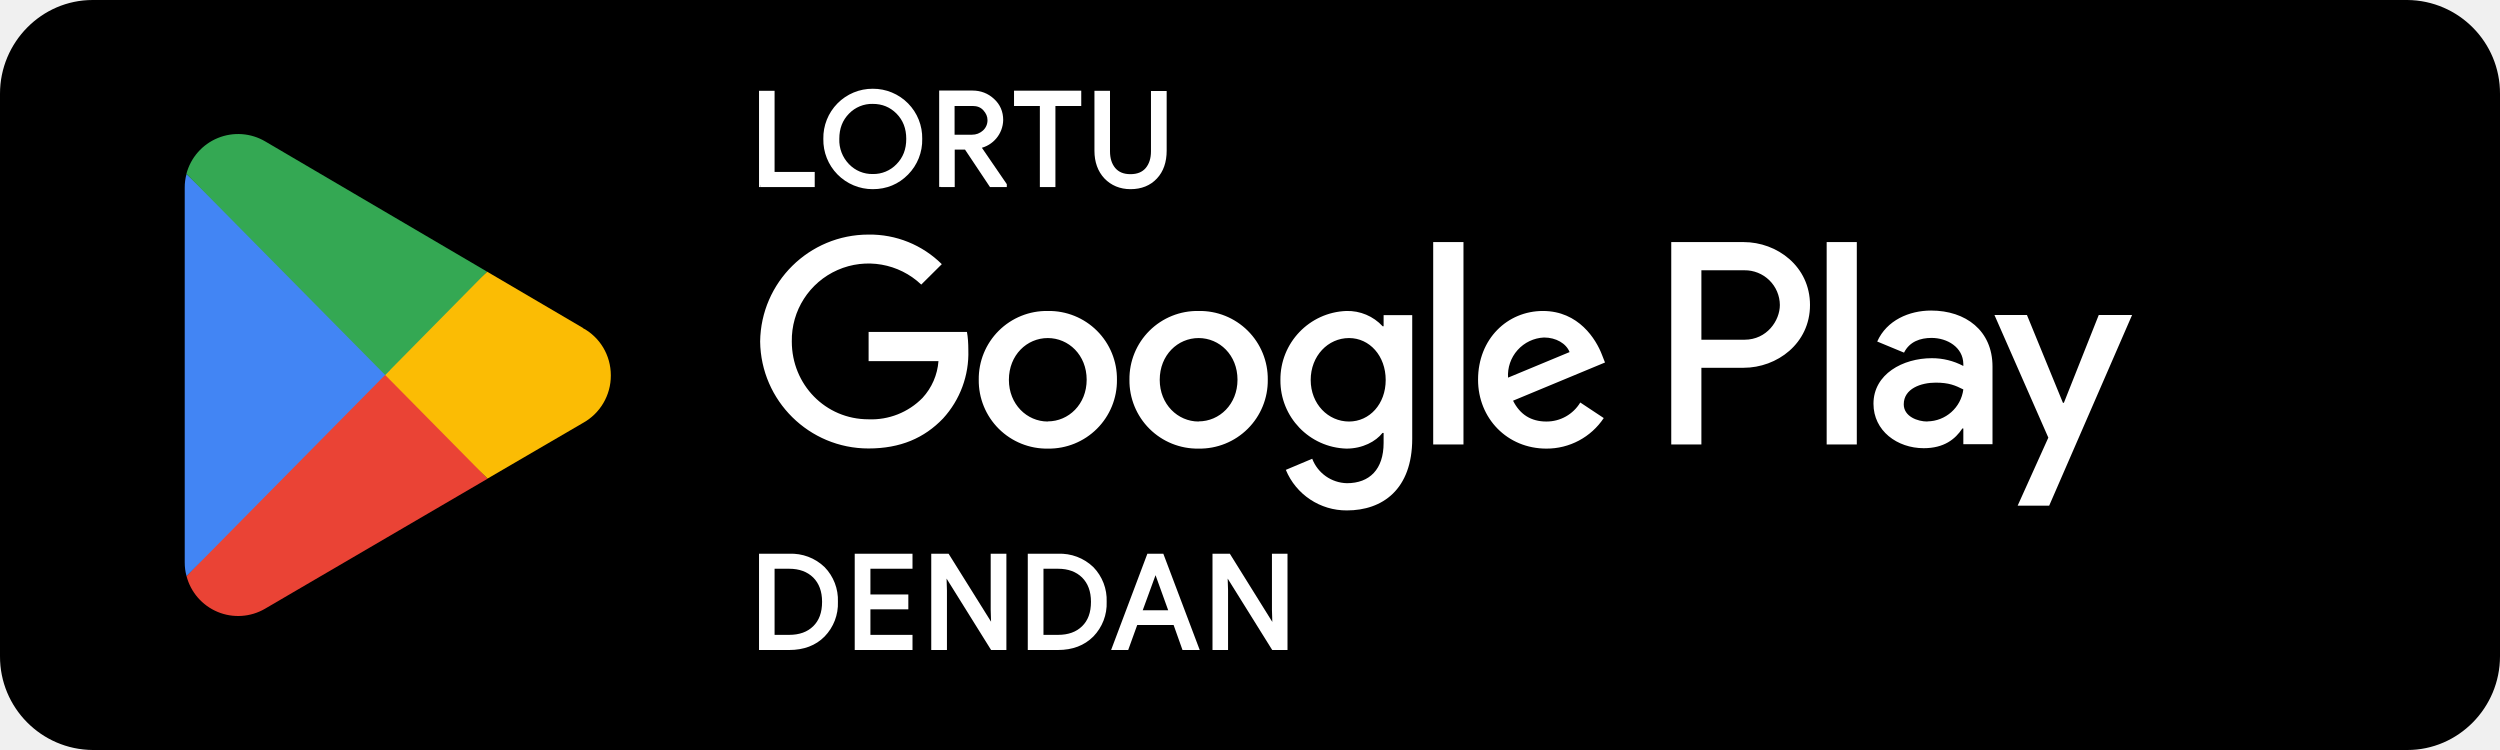
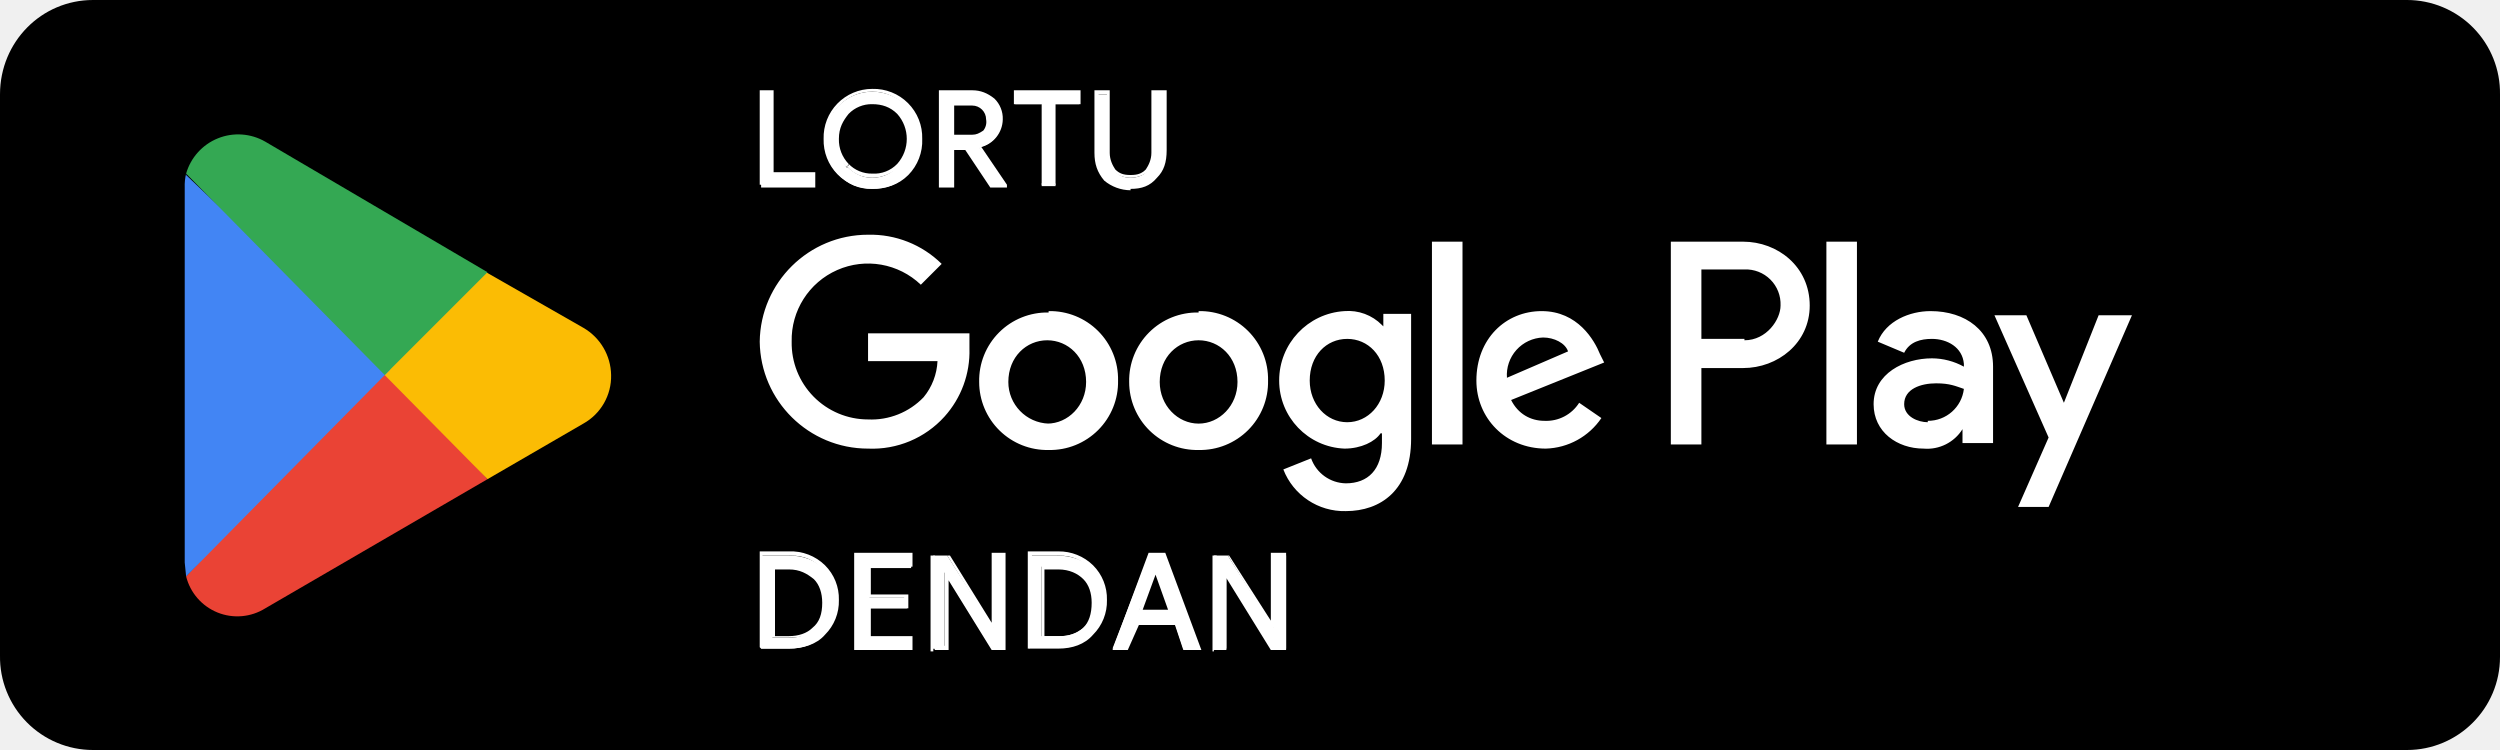
<svg xmlns="http://www.w3.org/2000/svg" width="180" height="54" fill="none">
-   <path d="M173.33 54H6.67A6.73 6.73 0 0 1 0 47.25V6.75C0 3.04 3 0 6.67 0h166.66A6.73 6.73 0 0 1 180 6.75v40.5c0 3.71-3 6.75-6.67 6.75Z" fill="#000" />
-   <path d="m27.63 26.22-14.2 15.26a3.84 3.84 0 0 0 5.65 2.35l.05-.03 15.97-9.33-7.48-8.25Z" fill="#EA4335" />
-   <path d="m41.98 23.63-.01-.02-6.9-4.05-7.77 7 7.8 7.9 6.86-4a3.89 3.89 0 0 0 2.02-3.43c0-1.47-.8-2.75-2-3.4Z" fill="#FBBC04" />
-   <path d="M13.43 12.52a3.7 3.7 0 0 0-.13 1v26.96c0 .35.04.68.13 1L28.1 26.62l-14.68-14.1Z" fill="#4285F4" />
-   <path d="m27.73 27 7.34-7.44-15.96-9.37a3.85 3.85 0 0 0-5.69 2.33L27.73 27Z" fill="#34A853" />
-   <path d="M131.52 32h2.17V17.43h-2.17V32Zm19.59-9.32L148.6 29h-.07l-2.59-6.32h-2.34l3.88 8.83-2.21 4.9h2.27l5.97-13.73h-2.41Zm-12.34 7.67c-.7 0-1.7-.36-1.7-1.24 0-1.13 1.24-1.56 2.3-1.56.96 0 1.41.2 1.99.49a2.64 2.64 0 0 1-2.59 2.3Zm.27-7.99c-1.58 0-3.2.7-3.88 2.23l1.93.8c.4-.8 1.18-1.06 1.98-1.06 1.13 0 2.27.67 2.29 1.87v.15a4.8 4.8 0 0 0-2.27-.56c-2.08 0-4.2 1.14-4.2 3.28 0 1.95 1.71 3.2 3.62 3.2 1.46 0 2.27-.65 2.78-1.42h.07v1.13h2.1v-5.59c0-2.59-1.93-4.03-4.42-4.03Zm-13.44 2.1h-3.1v-5h3.1a2.52 2.52 0 0 1 2.55 2.5c0 1.12-.93 2.5-2.55 2.5Zm-.06-7.03h-5.21V32h2.17v-5.52h3.04c2.41 0 4.78-1.75 4.78-4.52 0-2.78-2.37-4.53-4.78-4.53ZM97.13 30.35c-1.5 0-2.76-1.26-2.76-2.99 0-1.74 1.25-3.02 2.76-3.02 1.48 0 2.64 1.28 2.64 3.02 0 1.73-1.16 2.99-2.64 2.99Zm2.5-6.86h-.08a3.43 3.43 0 0 0-2.61-1.1 4.93 4.93 0 0 0-4.75 4.97 4.9 4.9 0 0 0 4.75 4.94c1.18 0 2.12-.52 2.6-1.13h.08v.72c0 1.9-1.01 2.9-2.64 2.9a2.74 2.74 0 0 1-2.5-1.76l-1.9.8a4.72 4.72 0 0 0 4.4 2.92c2.55 0 4.7-1.5 4.7-5.16v-8.9h-2.06v.8Zm3.56 8.51h2.18V17.43h-2.18V32Zm5.39-4.8a2.72 2.72 0 0 1 2.59-2.9c.86 0 1.6.43 1.84 1.05l-4.43 1.84Zm6.76-1.66c-.42-1.1-1.67-3.15-4.25-3.15-2.55 0-4.67 2-4.67 4.95 0 2.78 2.1 4.96 4.92 4.96a4.93 4.93 0 0 0 4.13-2.2l-1.69-1.12a2.83 2.83 0 0 1-2.44 1.37c-1.1 0-1.9-.5-2.4-1.5l6.62-2.75-.22-.56Zm-52.8-1.63V26h5.03a4.39 4.39 0 0 1-1.15 2.65 5.15 5.15 0 0 1-3.89 1.54c-3.1 0-5.52-2.5-5.52-5.6a5.52 5.52 0 0 1 9.32-4.1l1.48-1.47a7.34 7.34 0 0 0-5.28-2.13 7.8 7.8 0 0 0-7.8 7.7 7.8 7.8 0 0 0 7.8 7.7c2.3 0 4.02-.75 5.37-2.16a6.95 6.95 0 0 0 1.82-4.92c0-.49-.03-.94-.1-1.31h-7.09Zm12.9 6.44c-1.5 0-2.8-1.24-2.8-3 0-1.79 1.3-3.01 2.8-3.01 1.5 0 2.8 1.22 2.8 3 0 1.77-1.3 3-2.8 3Zm0-7.96a4.89 4.89 0 0 0-4.97 4.95 4.9 4.9 0 0 0 4.98 4.96 4.9 4.9 0 0 0 4.97-4.96 4.89 4.89 0 0 0-4.97-4.95Zm10.86 7.96c-1.5 0-2.8-1.24-2.8-3 0-1.79 1.3-3.01 2.8-3.01 1.5 0 2.8 1.22 2.8 3 0 1.77-1.3 3-2.8 3Zm0-7.96a4.89 4.89 0 0 0-4.98 4.95 4.9 4.9 0 0 0 4.98 4.96 4.9 4.9 0 0 0 4.98-4.96 4.89 4.89 0 0 0-4.98-4.95ZM55.64 45.85h1.18a2.5 2.5 0 0 0 1.83-.66c.45-.44.67-1.06.67-1.86 0-.78-.22-1.4-.67-1.84a2.5 2.5 0 0 0-1.83-.67h-1.18v5.03Zm-.86.82V40h2.04c1.02 0 1.84.31 2.46.93.61.62.92 1.42.92 2.4 0 1-.3 1.8-.92 2.41-.62.62-1.44.93-2.46.93h-2.04Z" fill="#fff" />
-   <path d="M55.64 45.85v.13h1.18c.8 0 1.44-.23 1.92-.7a2.6 2.6 0 0 0 .72-1.95c0-.8-.24-1.47-.72-1.94a2.62 2.62 0 0 0-1.92-.7H55.5v5.3h.14v-.14h.13v-4.9h1.05c.74 0 1.31.22 1.73.63.42.42.64 1 .64 1.75 0 .78-.22 1.35-.64 1.76-.42.41-.99.62-1.73.62h-1.18v.14Zm-.86.82h.13v-6.53h1.9c1 0 1.78.3 2.37.88.59.6.88 1.36.88 2.31 0 .96-.3 1.72-.88 2.32-.59.59-1.36.88-2.36.88h-2.04v.27h2.04c1.05 0 1.91-.32 2.55-.97a3.4 3.4 0 0 0 .96-2.5 3.4 3.4 0 0 0-.96-2.5 3.45 3.45 0 0 0-2.55-.96h-2.17v6.93h.13v-.13Zm10.79-5.85h-3.04v2.12h2.74v.8h-2.74v2.1h3.04v.83h-3.9V40h3.9v.82Z" fill="#fff" />
-   <path d="M65.57 40.82v-.13H62.4v2.38h2.74v.53H62.4v2.38h3.03v.55h-3.62v-6.4h3.62v.7h.27v-.96h-4.16v6.93h4.16v-1.09h-3.03v-1.84h2.73V42.8h-2.73v-1.85h3.03v-.13h-.13Zm1.62 5.85V40h1.04l3.24 5.19h.04l-.04-1.29V40h.85v6.67h-.89l-3.39-5.44h-.03l.03 1.29v4.15h-.85Z" fill="#fff" />
-   <path d="M67.19 46.67h.13v-6.53h.84l3.23 5.18h.25l-.04-1.42v-3.76h.6v6.4h-.7l-3.38-5.44h-.25l.04 1.42v4.01h-.72v.27h.99v-4.29l-.04-1.28h-.13v.14h.03v-.14l-.11.07 3.43 5.5h1.1v-6.93h-1.13v4.03l.04 1.3.14-.01v-.14h-.04v.14l.11-.07-3.28-5.25h-1.25v6.93h.14v-.13Zm7.8-.82h1.18a2.5 2.5 0 0 0 1.83-.66c.45-.44.67-1.06.67-1.86 0-.78-.22-1.4-.67-1.84a2.5 2.5 0 0 0-1.83-.67h-1.18v5.03Zm-.86.82V40h2.04c1.02 0 1.84.31 2.46.93.61.62.92 1.42.92 2.4 0 1-.31 1.8-.92 2.41-.62.62-1.44.93-2.46.93h-2.04Z" fill="#fff" />
-   <path d="M74.99 45.85v.13h1.18c.8 0 1.44-.23 1.92-.7a2.6 2.6 0 0 0 .72-1.95c0-.8-.24-1.47-.72-1.94a2.62 2.62 0 0 0-1.92-.7h-1.32v5.3H75v-.14h.13v-4.9h1.05c.74 0 1.31.22 1.73.63.42.42.64 1 .64 1.75 0 .78-.22 1.35-.64 1.76-.42.41-.99.62-1.73.62H75v.14Zm-.86.82h.13v-6.53h1.9c1 0 1.78.3 2.37.88.59.6.88 1.36.88 2.31 0 .96-.3 1.72-.88 2.32-.59.59-1.36.88-2.36.88h-2.04v.27h2.04c1.05 0 1.9-.32 2.55-.97a3.4 3.4 0 0 0 .96-2.5 3.4 3.4 0 0 0-.96-2.5 3.45 3.45 0 0 0-2.55-.96H74v6.93h.13v-.13Zm7.95-2.61h2.21l-1.08-3h-.04l-1.09 3Zm-1.89 2.6L82.7 40h.97l2.51 6.67h-.95l-.64-1.8h-2.8l-.65 1.8h-.95Z" fill="#fff" />
-   <path d="M82.08 44.06v.13h2.4l-1.18-3.27h-.23L81.9 44.2h.19v-.13l.12.05 1.1-3.01-.13-.05v.14h.04v-.14l-.13.05 1.02 2.83h-2.02v.13Zm-1.89 2.6.12.05 2.49-6.57h.78l2.41 6.4h-.66l-.64-1.81h-3l-.64 1.8h-.86v.27h1.04l.65-1.8h2.62l.64 1.8h1.24l-2.62-6.93h-1.15L80 46.8h.19v-.13Zm7.24.01V40h1.04l3.24 5.19h.04l-.04-1.29V40h.86v6.67h-.9l-3.38-5.44h-.04l.04 1.29v4.15h-.86Z" fill="#fff" />
-   <path d="M87.43 46.67h.13v-6.53h.84l3.24 5.18h.25l-.05-1.42v-3.76h.6v6.4h-.7l-3.38-5.44h-.25l.04 1.42v4.01h-.72v.27h.99v-4.29l-.04-1.28h-.13v.14h.04v-.14l-.12.07 3.43 5.5h1.1v-6.93h-1.12v4.03l.04 1.3.13-.01v-.14h-.04v.14l.11-.07-3.27-5.25H87.3v6.93h.13v-.13ZM54.78 13.33V6.67h.86v5.84h2.88v.82h-3.74Z" fill="#fff" />
-   <path d="M54.78 13.33h.13V6.8h.6v5.85h2.88v.55h-3.6v.27h3.87v-1.09h-2.89V6.54h-1.12v6.93h.13v-.14Zm6.25-1.42c.5.5 1.1.75 1.81.75s1.32-.25 1.8-.75c.5-.5.75-1.13.75-1.9a2.6 2.6 0 0 0-.74-1.92c-.5-.5-1.1-.75-1.81-.75s-1.32.25-1.81.75a2.6 2.6 0 0 0-.74 1.91c0 .78.25 1.41.74 1.91Zm4.25.56c-.65.68-1.47 1.01-2.44 1.01s-1.79-.33-2.44-1a3.41 3.41 0 0 1-1-2.48 3.4 3.4 0 0 1 3.43-3.48c.97 0 1.78.34 2.44 1.02.66.67.98 1.5.98 2.46 0 .97-.32 1.8-.98 2.47Z" fill="#fff" />
-   <path d="m61.03 11.91-.1.1c.52.52 1.17.79 1.91.79s1.39-.27 1.9-.8c.52-.52.78-1.2.78-2s-.26-1.48-.78-2a2.58 2.58 0 0 0-1.9-.8c-.74 0-1.4.27-1.9.8-.52.52-.79 1.2-.78 2 0 .8.26 1.48.78 2l.09-.09.1-.09a2.47 2.47 0 0 1-.7-1.82c0-.75.23-1.34.7-1.82a2.3 2.3 0 0 1 1.71-.7c.68 0 1.24.23 1.71.7.47.48.7 1.07.7 1.82s-.23 1.34-.7 1.82a2.3 2.3 0 0 1-1.71.71 2.3 2.3 0 0 1-1.71-.71l-.1.1Zm4.25.56-.1-.09c-.63.65-1.4.97-2.34.97s-1.72-.32-2.35-.97a3.28 3.28 0 0 1-.94-2.38 3.27 3.27 0 0 1 3.29-3.35c.94 0 1.7.33 2.34.98.64.65.95 1.43.95 2.37 0 .95-.31 1.73-.94 2.38l.1.1.09.09A3.54 3.54 0 0 0 66.4 10a3.54 3.54 0 0 0-3.56-3.61A3.54 3.54 0 0 0 59.28 10a3.55 3.55 0 0 0 3.56 3.62c1 0 1.86-.36 2.54-1.05l-.1-.1Zm3.32-2.64h1.38c.34 0 .63-.1.88-.33.24-.22.37-.5.37-.85 0-.29-.11-.56-.33-.8a1.1 1.1 0 0 0-.87-.36H68.6v2.34Zm-.86 3.5V6.67h2.28c.56 0 1.05.19 1.46.56.41.38.62.85.62 1.42a1.97 1.97 0 0 1-1.59 1.91l-.02.03 1.87 2.7v.04h-1.01l-1.8-2.7h-.95v2.7h-.86Z" fill="#fff" />
-   <path d="M68.6 9.83v.14h1.38c.37 0 .7-.13.97-.37.27-.25.41-.58.4-.95 0-.32-.12-.63-.35-.89a1.24 1.24 0 0 0-.97-.4h-1.56v2.6h.13v-.13h.13v-2.2h1.3c.33 0 .58.1.77.31.2.22.3.45.3.71a.99.99 0 0 1-.33.75c-.23.2-.48.3-.8.3H68.6v.13Zm-.86 3.5h.14V6.8h2.14c.53 0 .98.18 1.37.53.39.36.58.78.58 1.32 0 .44-.14.81-.43 1.15-.28.33-.63.54-1.06.63l-.05.01-.05.08-.05.07 1.92 2.78.11-.07h-.13v.03h.13v-.13h-.94l-1.8-2.7h-1.15v2.7h-.73v.27h1v-2.7h.74l1.8 2.7h1.21v-.21L70.6 10.5l-.11.08.11.07.02-.03-.11-.07.02.13a2.12 2.12 0 0 0 1.7-2.04c0-.6-.22-1.12-.66-1.52-.43-.4-.96-.6-1.55-.6h-2.4v6.94h.12v-.14Zm8.12 0H75V7.5h-1.86v-.82h4.58v.82h-1.86v5.84Z" fill="#fff" />
-   <path d="M75.86 13.33v-.13h-.72V7.35h-1.86V6.8h4.3v.55h-1.85v5.98h.26v-5.7h1.86v-1.1h-4.84v1.1h1.86v5.84h1.12v-.14h-.13Zm5.54.15c-.73 0-1.33-.24-1.78-.72a2.66 2.66 0 0 1-.69-1.9v-4.2h.86v4.23c0 .53.14.96.41 1.28.28.33.68.5 1.2.5.52 0 .92-.17 1.2-.5.27-.32.4-.75.4-1.28V6.67h.86v4.19a2.7 2.7 0 0 1-.66 1.9c-.44.48-1.05.72-1.8.72Z" fill="#fff" />
-   <path d="M81.4 13.48v-.13a2.2 2.2 0 0 1-1.69-.68 2.52 2.52 0 0 1-.65-1.81V6.8h.6v4.1c0 .54.14 1 .44 1.36.3.36.75.54 1.3.54s1-.18 1.3-.54c.3-.35.44-.82.44-1.37V6.8h.59v4.06c0 .76-.21 1.36-.63 1.81a2.2 2.2 0 0 1-1.7.68v.27c.78 0 1.43-.26 1.9-.77.47-.5.7-1.18.7-2v-4.3h-1.13v4.35c0 .5-.13.9-.38 1.2-.25.29-.6.44-1.1.44-.49 0-.84-.15-1.09-.44-.25-.3-.38-.7-.38-1.2V6.54H78.8v4.32c0 .8.24 1.48.72 1.99.48.5 1.12.77 1.88.77v-.14Z" fill="#fff" />
+   <path d="M173.3 54H6.7A6.7 6.7 0 0 1 0 47.2V6.8C0 3 3 0 6.7 0h166.6a6.7 6.7 0 0 1 6.7 6.8v40.5c0 3.7-3 6.7-6.7 6.7Z" fill="#000" />
+   <path d="M27.6 26.2 13.4 41.5a3.8 3.8 0 0 0 5.7 2.3l16-9.3-7.5-8.3Z" fill="#EA4335" />
+   <path d="m42 23.6-7-4-7.7 7 7.8 7.9 6.9-4a3.9 3.9 0 0 0 2-3.5 4 4 0 0 0-2-3.4Z" fill="#FBBC04" />
+   <path d="M13.4 12.5a3.7 3.7 0 0 0-.1 1v27l.1 1 14.7-14.9-14.7-14Z" fill="#4285F4" />
+   <path d="m27.7 27 7.4-7.4-16-9.4a3.9 3.9 0 0 0-5.7 2.3L27.7 27Z" fill="#34A853" />
+   <path d="M131.5 32h2.2V17.4h-2.2V32Zm19.6-9.3-2.5 6.3-2.7-6.3h-2.3l3.9 8.8-2.2 5h2.2l6-13.8h-2.4Zm-12.3 7.7c-.7 0-1.7-.4-1.7-1.3 0-1.1 1.2-1.5 2.3-1.5 1 0 1.4.2 2 .4a2.6 2.6 0 0 1-2.6 2.3Zm.2-8c-1.5 0-3.2.7-3.8 2.2l1.9.8c.4-.8 1.2-1 2-1 1.1 0 2.2.6 2.3 1.8v.2a4.8 4.8 0 0 0-2.3-.6c-2 0-4.2 1.1-4.2 3.3 0 2 1.7 3.2 3.6 3.2a3 3 0 0 0 2.8-1.4v1h2.2v-5.5c0-2.6-2-4-4.5-4Zm-13.4 2h-3.1v-5h3.1a2.5 2.5 0 0 1 2.6 2.6c0 1-1 2.5-2.6 2.5Zm0-7h-5.3V32h2.2v-5.5h3c2.5 0 4.8-1.8 4.8-4.5 0-2.8-2.3-4.6-4.8-4.6ZM97 30.4c-1.5 0-2.7-1.3-2.7-3 0-1.8 1.2-3 2.7-3 1.5 0 2.7 1.2 2.7 3 0 1.7-1.2 3-2.7 3Zm2.5-7a3.4 3.4 0 0 0-2.7-1 5 5 0 0 0-4.7 5 4.9 4.9 0 0 0 4.7 4.9c1.2 0 2.2-.5 2.6-1.1h.1v.7c0 1.9-1 2.9-2.6 2.9a2.7 2.7 0 0 1-2.5-1.8l-2 .8a4.7 4.7 0 0 0 4.5 3c2.5 0 4.7-1.5 4.7-5.2v-9h-2v.9Zm3.6 8.6h2.2V17.4h-2.2V32Zm5.4-4.8a2.7 2.7 0 0 1 2.6-2.9c.8 0 1.6.4 1.8 1l-4.4 1.9Zm6.7-1.7c-.4-1-1.6-3.1-4.2-3.1s-4.7 2-4.7 5c0 2.7 2.1 4.9 5 4.9a5 5 0 0 0 4-2.2l-1.6-1.1a2.8 2.8 0 0 1-2.5 1.3c-1 0-1.9-.5-2.4-1.5l6.7-2.7-.3-.6ZM62.5 24v2h5a4.4 4.4 0 0 1-1 2.6 5.2 5.2 0 0 1-4 1.6 5.5 5.5 0 0 1-5.5-5.6 5.5 5.5 0 0 1 9.3-4.1l1.5-1.5a7.3 7.3 0 0 0-5.3-2.1 7.8 7.8 0 0 0-7.8 7.7 7.8 7.8 0 0 0 7.8 7.7A7 7 0 0 0 68 30a7 7 0 0 0 1.8-4.9V24h-7.2Zm13 6.5a3 3 0 0 1-2.9-3c0-1.8 1.3-3 2.8-3 1.5 0 2.8 1.2 2.8 3 0 1.7-1.3 3-2.8 3Zm0-8a4.9 4.9 0 0 0-5 5 4.9 4.9 0 0 0 5 4.9 4.9 4.9 0 0 0 5-5 4.9 4.9 0 0 0-5-5Zm10.8 8c-1.5 0-2.8-1.3-2.8-3 0-1.8 1.3-3 2.8-3 1.5 0 2.8 1.2 2.8 3 0 1.7-1.3 3-2.8 3Zm0-8a4.9 4.9 0 0 0-5 5 4.9 4.9 0 0 0 5 4.9 4.9 4.9 0 0 0 5-5 4.9 4.9 0 0 0-5-5ZM55.6 45.9h1.2a2.5 2.5 0 0 0 1.9-.7c.4-.4.6-1 .6-1.9 0-.7-.2-1.4-.6-1.8a2.5 2.5 0 0 0-1.9-.7h-1.2v5Zm-.8.8V40h2c1 0 1.9.3 2.5 1 .6.5.9 1.3.9 2.3a3 3 0 0 1-1 2.4c-.5.7-1.4 1-2.4 1h-2Z" fill="#fff" />
+   <path d="M55.6 45.9h1.2c.8 0 1.5-.1 2-.6a2.6 2.6 0 0 0 .7-2 3 3 0 0 0-.8-2 2.6 2.6 0 0 0-1.9-.6h-1.3V46h.1v-.2h.2V41h1c.8 0 1.3.3 1.8.7.4.4.6 1 .6 1.7 0 .8-.2 1.4-.7 1.8-.4.4-1 .6-1.7.6h-1.2v.1Zm-.8.8h.1V40h2c1 0 1.7.3 2.3 1 .6.5.9 1.3.9 2.2a3 3 0 0 1-1 2.4c-.5.5-1.3.8-2.3.8h-2v.3h2c1 0 2-.3 2.6-1a3.4 3.4 0 0 0 1-2.5 3.4 3.4 0 0 0-1-2.5 3.5 3.5 0 0 0-2.6-1h-2.1v7-.1Zm10.8-5.9h-3V43h2.7v.8h-2.8v2.1h3v.9h-3.8V40h3.9v.8Z" fill="#fff" />
+   <path d="M65.6 40.8v-.1h-3.2V43h2.7v.5h-2.7V46h3v.5h-3.6v-6.4h3.6v.7h.3v-1h-4.2v7h4.2v-1h-3v-2h2.7v-1h-2.7v-1.9h3-.1Zm1.6 5.9V40h1l3.3 5.2V40h.8v6.7h-.9L68 41.2v5.5h-.8Z" fill="#fff" />
+   <path d="M67.2 46.7h.1V40h.9l3.2 5.2h.2v-5.1h.6v6.4h-.7l-3.4-5.4H68v5.4h-.7v.3h1v-5.6H68v.2-.2.1l3.4 5.5h1v-7h-1v5.5h.1V45l-3.1-5H67v6.9h.2v-.1Zm7.8-.9h1.2a2.5 2.5 0 0 0 1.8-.6c.5-.4.7-1 .7-1.9 0-.7-.3-1.4-.7-1.8a2.5 2.5 0 0 0-1.8-.7H75v5Zm-.9.9V40h2c1 0 2 .3 2.5 1a3 3 0 0 1 1 2.3 3.3 3.3 0 0 1-3.4 3.3h-2Z" fill="#fff" />
+   <path d="M75 45.9h1.2c.8 0 1.4-.1 1.9-.6a2.6 2.6 0 0 0 .7-2c0-.8-.2-1.4-.7-2a2.6 2.6 0 0 0-2-.6H75V46h.1v-.2h.1V41h1c.8 0 1.4.3 1.8.7.4.4.6 1 .6 1.7 0 .8-.2 1.4-.6 1.8-.4.4-1 .6-1.7.6H75v.1Zm-.9.8h.2V40h1.9c1 0 1.7.3 2.3 1 .6.5 1 1.3 1 2.2 0 1-.4 1.8-1 2.4-.6.5-1.3.8-2.3.8h-2v.3h2c1 0 1.9-.3 2.5-1a3.4 3.4 0 0 0 1-2.5 3.4 3.4 0 0 0-1-2.5 3.5 3.5 0 0 0-2.5-1H74v7h.1v-.1Zm8-2.6h2.2l-1-3h-.1L82 44Zm-2 2.6 2.6-6.7h1l2.5 6.7h-1l-.6-1.8h-2.8l-.7 1.8h-1Z" fill="#fff" />
+   <path d="M82 44v.2h2.5l-1.2-3.3h-.2l-1.2 3.3h.2v-.1h.1l1.1-3h-.1v.1-.1h-.1l1 2.8h-2v.2Zm-1.8 2.7h.1l2.5-6.6h.8l2.4 6.4h-.7l-.6-1.8h-3l-.7 1.8h-.8v.3h1L82 45h2.6l.6 1.8h1.3l-2.6-7h-1.2l-2.6 7h.2v-.1Zm7.2 0V40h1l3.3 5.2V40h.9v6.7h-1l-3.3-5.5v5.5h-.9Z" fill="#fff" />
+   <path d="M87.4 46.7h.2V40h.8l3.2 5.2h.3v-5.1h.5v6.4h-.7l-3.3-5.4H88v5.4h-.7v.3h1v-5.6h-.2v.2-.2.1l3.4 5.5h1.1v-7h-1.1v5.5h.2V45l-3.2-5h-1.2v6.9h.1v-.1ZM54.8 13.3V6.7h.8v5.8h3v.8h-3.8Z" fill="#fff" />
+   <path d="M54.8 13.3h.1V6.8h.6v5.8h2.9v.6h-3.6v.3h3.9v-1.1h-3V6.5h-1v7-.2ZM61 12c.5.5 1.1.8 1.8.8s1.4-.3 1.8-.8c.5-.5.8-1.1.8-1.9a2.6 2.6 0 0 0-.8-2c-.4-.4-1-.7-1.8-.7s-1.3.3-1.8.8a2.6 2.6 0 0 0-.7 1.9c0 .8.2 1.4.7 2Zm4.3.6c-.7.7-1.5 1-2.5 1s-1.7-.3-2.4-1a3.4 3.4 0 0 1-1-2.5 3.4 3.4 0 0 1 3.4-3.5c1 0 1.8.4 2.5 1 .6.7 1 1.5 1 2.5s-.4 1.8-1 2.5Z" fill="#fff" />
+   <path d="M61 12c.4.5 1.1.8 1.8.8s1.4-.3 2-.8c.5-.5.7-1.2.7-2s-.2-1.5-.8-2a2.6 2.6 0 0 0-1.9-.8 2.7 2.7 0 0 0-2.7 2.8c0 .8.3 1.5.8 2h.1l.1-.2a2.5 2.5 0 0 1-.7-1.8c0-.8.3-1.3.7-1.8a2.3 2.3 0 0 1 1.7-.7c.7 0 1.3.2 1.8.7a2.7 2.7 0 0 1 0 3.6 2.3 2.3 0 0 1-1.8.7 2.3 2.3 0 0 1-1.7-.7v.1Zm4.3.5-.1-.1c-.6.6-1.4 1-2.4 1s-1.7-.4-2.3-1a3.3 3.3 0 0 1-1-2.4 3.3 3.3 0 0 1 3.3-3.4c1 0 1.7.4 2.4 1 .6.7 1 1.5 1 2.4 0 1-.4 1.7-1 2.4l.2.2a3.5 3.5 0 0 0 1-2.6 3.5 3.5 0 0 0-3.6-3.6 3.5 3.5 0 0 0-3.5 3.6 3.5 3.5 0 0 0 3.5 3.6c1 0 1.9-.3 2.6-1l-.1-.1Zm3.3-2.7H70c.3 0 .6 0 .9-.3.2-.2.3-.5.3-.8 0-.3 0-.6-.3-.8a1.1 1.1 0 0 0-.9-.4h-1.4v2.3Zm-.9 3.5V6.7H70c.6 0 1 .2 1.5.5.4.4.6.9.6 1.5a2 2 0 0 1-1.6 1.9l1.9 2.7h-1l-1.9-2.7h-.9v2.7h-.9Z" fill="#fff" />
+   <path d="M68.6 9.8v.2H70c.3 0 .7-.2 1-.4.2-.2.4-.6.3-1 0-.3 0-.6-.3-.8a1.2 1.2 0 0 0-1-.4h-1.5V10h.1v-.2h.1V7.6H70a1 1 0 0 1 1 1 1 1 0 0 1-.2.8c-.3.2-.5.3-.8.3h-1.4v.1Zm-.9 3.5h.2V6.8H70c.5 0 1 .2 1.4.5.4.4.6.8.6 1.4 0 .4-.2.8-.5 1.1-.2.3-.6.5-1 .6l-.1.1 1.8 2.9.2-.1h-.2.2v-.1h-1l-1.8-2.7h-1.1v2.7h-.8v.3h1v-2.7h.8l1.8 2.7h1.2v-.2l-1.9-2.8h-.1l.1.2v-.1a2.1 2.1 0 0 0 1.6-2 2 2 0 0 0-.6-1.5c-.5-.4-1-.6-1.6-.6h-2.4v7h.1v-.2Zm8.2 0H75V7.5h-1.9v-.8h4.6v.8H76v5.8Z" fill="#fff" />
+   <path d="M75.9 13.3v-.1H75V7.4h-1.8v-.6h4.3v.6h-1.9v6h.3V7.5h1.9v-1H73v1h2v5.9h1v-.2Zm5.5.2c-.7 0-1.3-.3-1.8-.7a2.7 2.7 0 0 1-.7-2v-4h.9V11c0 .5.1 1 .4 1.3.3.3.7.5 1.2.5s1-.2 1.2-.5c.3-.3.4-.8.4-1.3V6.7h.9v4.2a2.7 2.7 0 0 1-.7 1.9c-.4.4-1 .7-1.8.7Z" fill="#fff" />
+   <path d="M81.4 13.5v-.1a2.2 2.2 0 0 1-1.7-.7 2.5 2.5 0 0 1-.6-1.8V6.8h.6v4.1c0 .5.1 1 .4 1.4.3.3.8.5 1.3.5s1-.2 1.3-.5c.3-.4.4-.9.4-1.4V6.8h.6v4c0 .8-.2 1.4-.6 1.9a2.2 2.2 0 0 1-1.7.7v.2c.8 0 1.4-.2 1.9-.8.5-.5.7-1.1.7-2V6.5h-1.1V11c0 .5-.2.9-.4 1.2-.3.3-.6.4-1.1.4-.5 0-.8-.1-1.1-.4-.2-.3-.4-.7-.4-1.2V6.5h-1.1V11c0 .8.2 1.4.7 2a3 3 0 0 0 1.9.7v-.1Z" fill="#fff" />
</svg>
